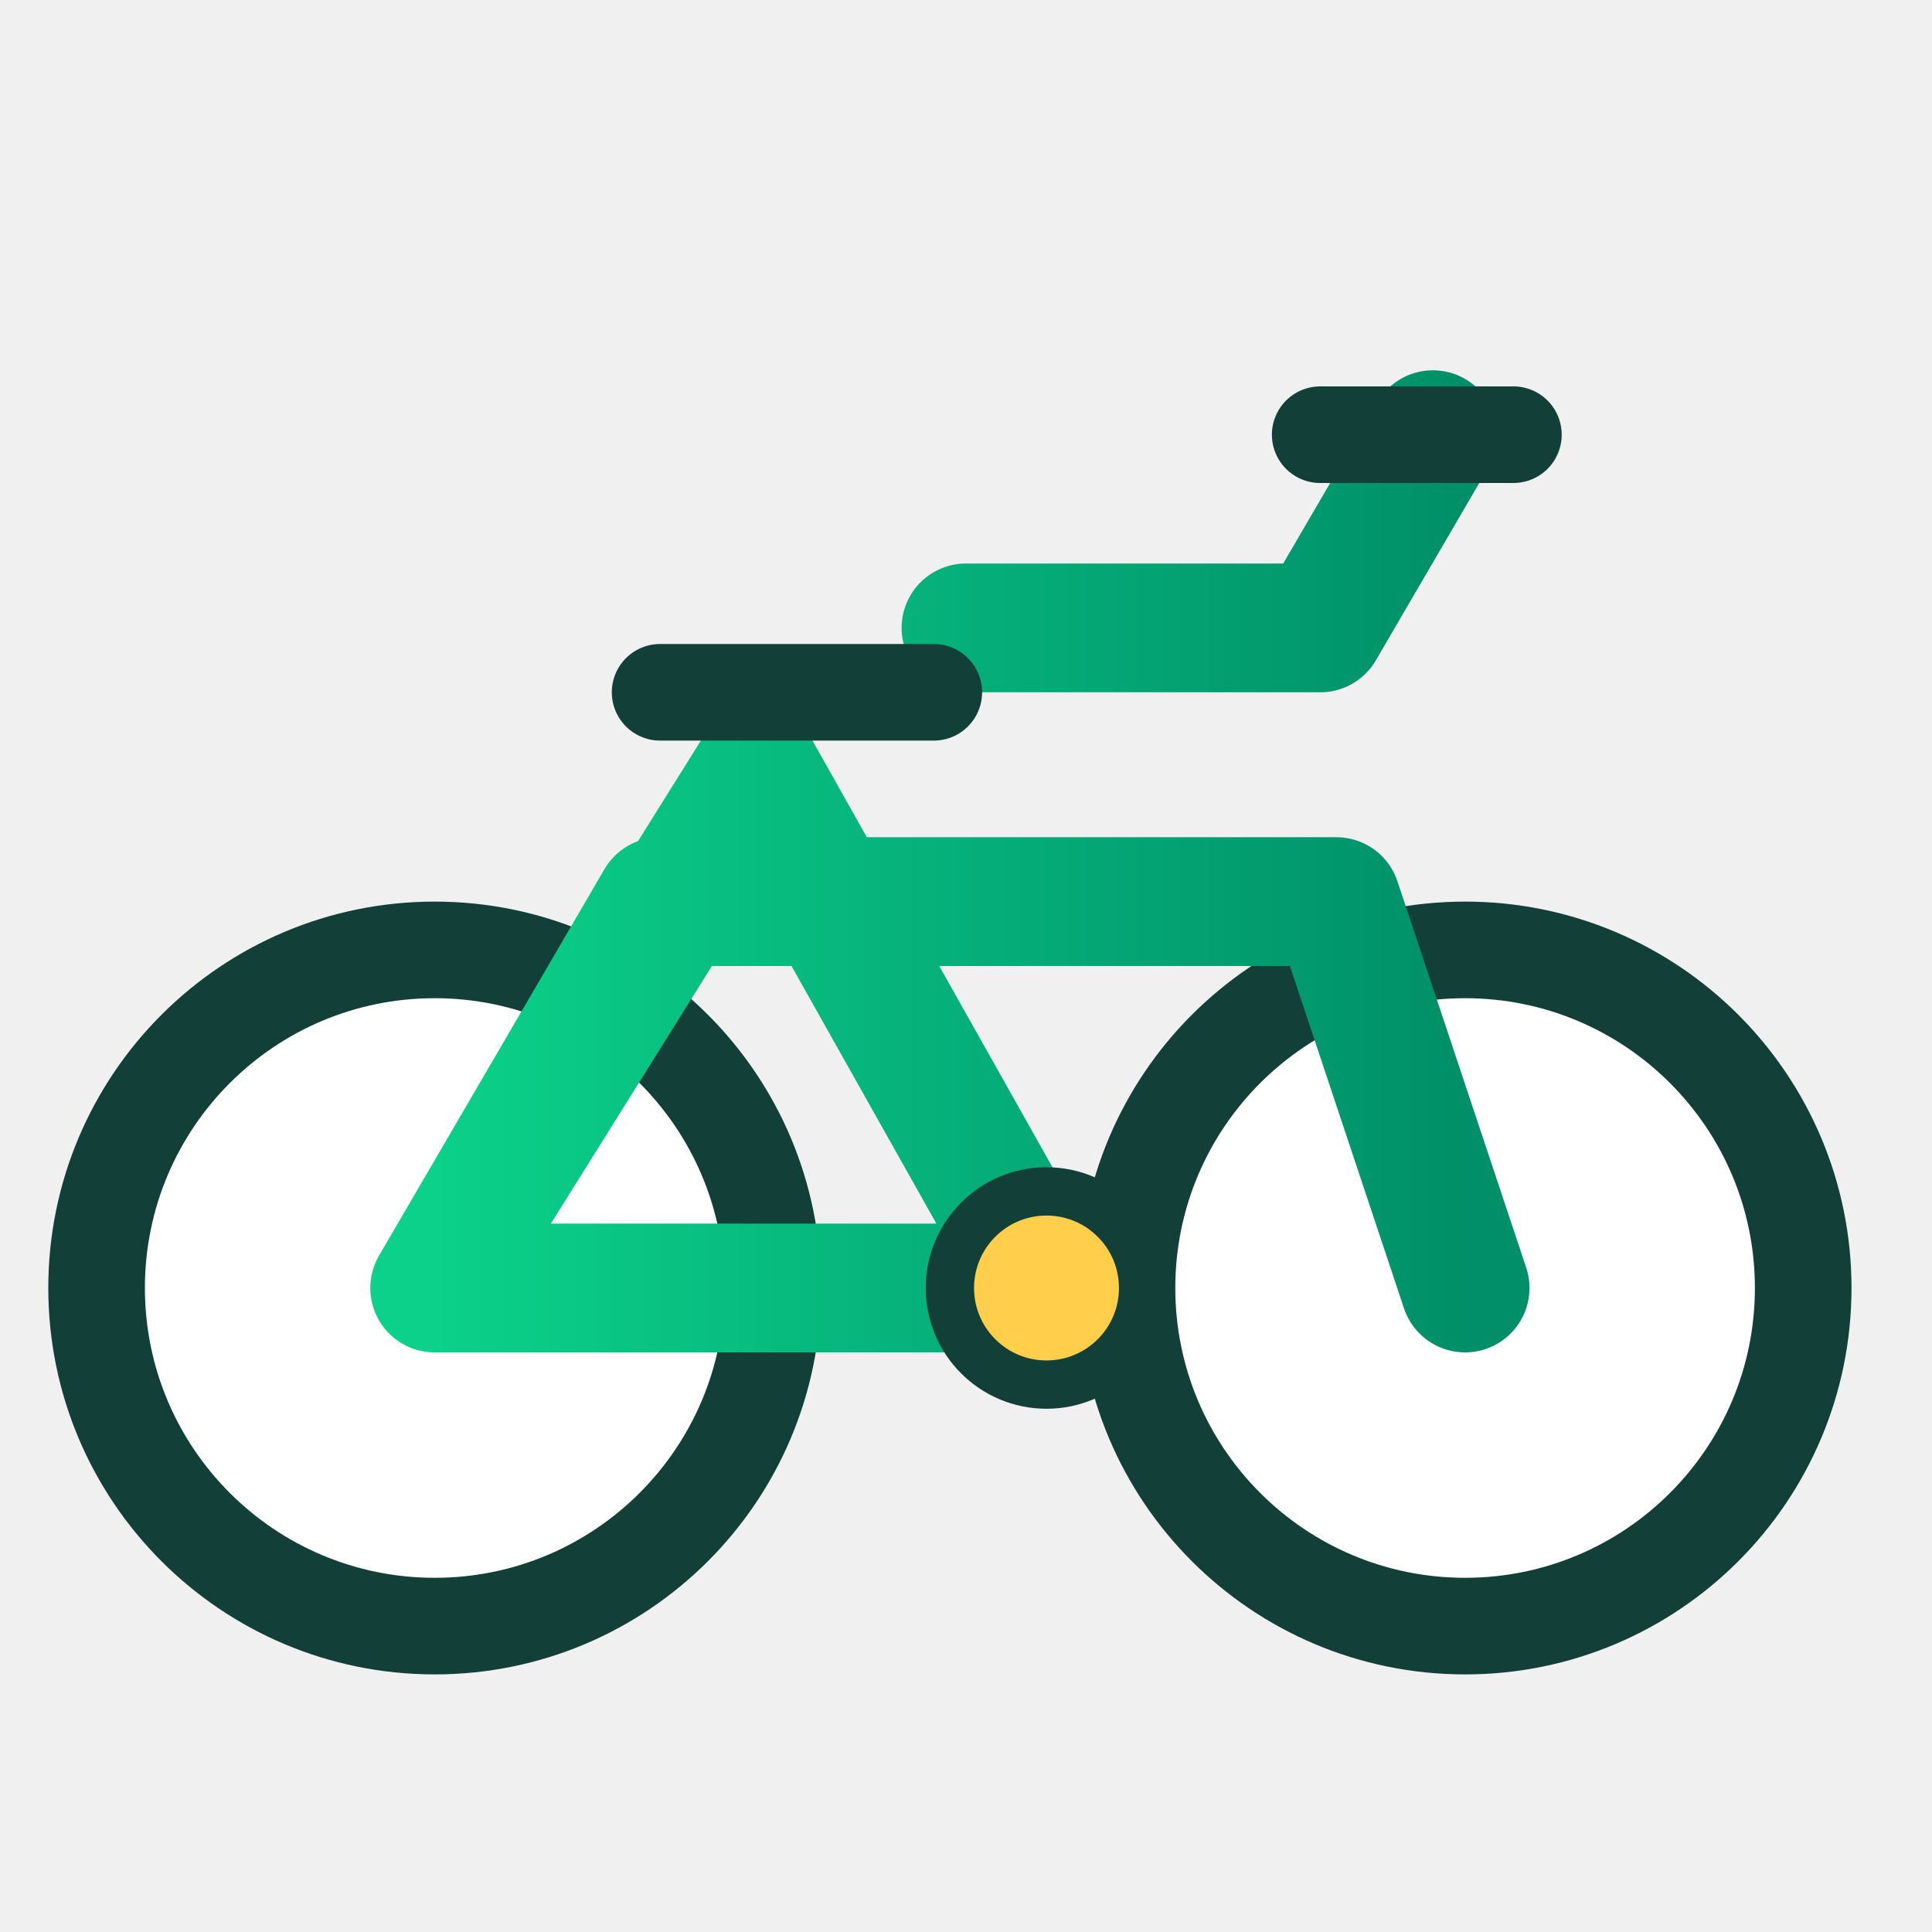
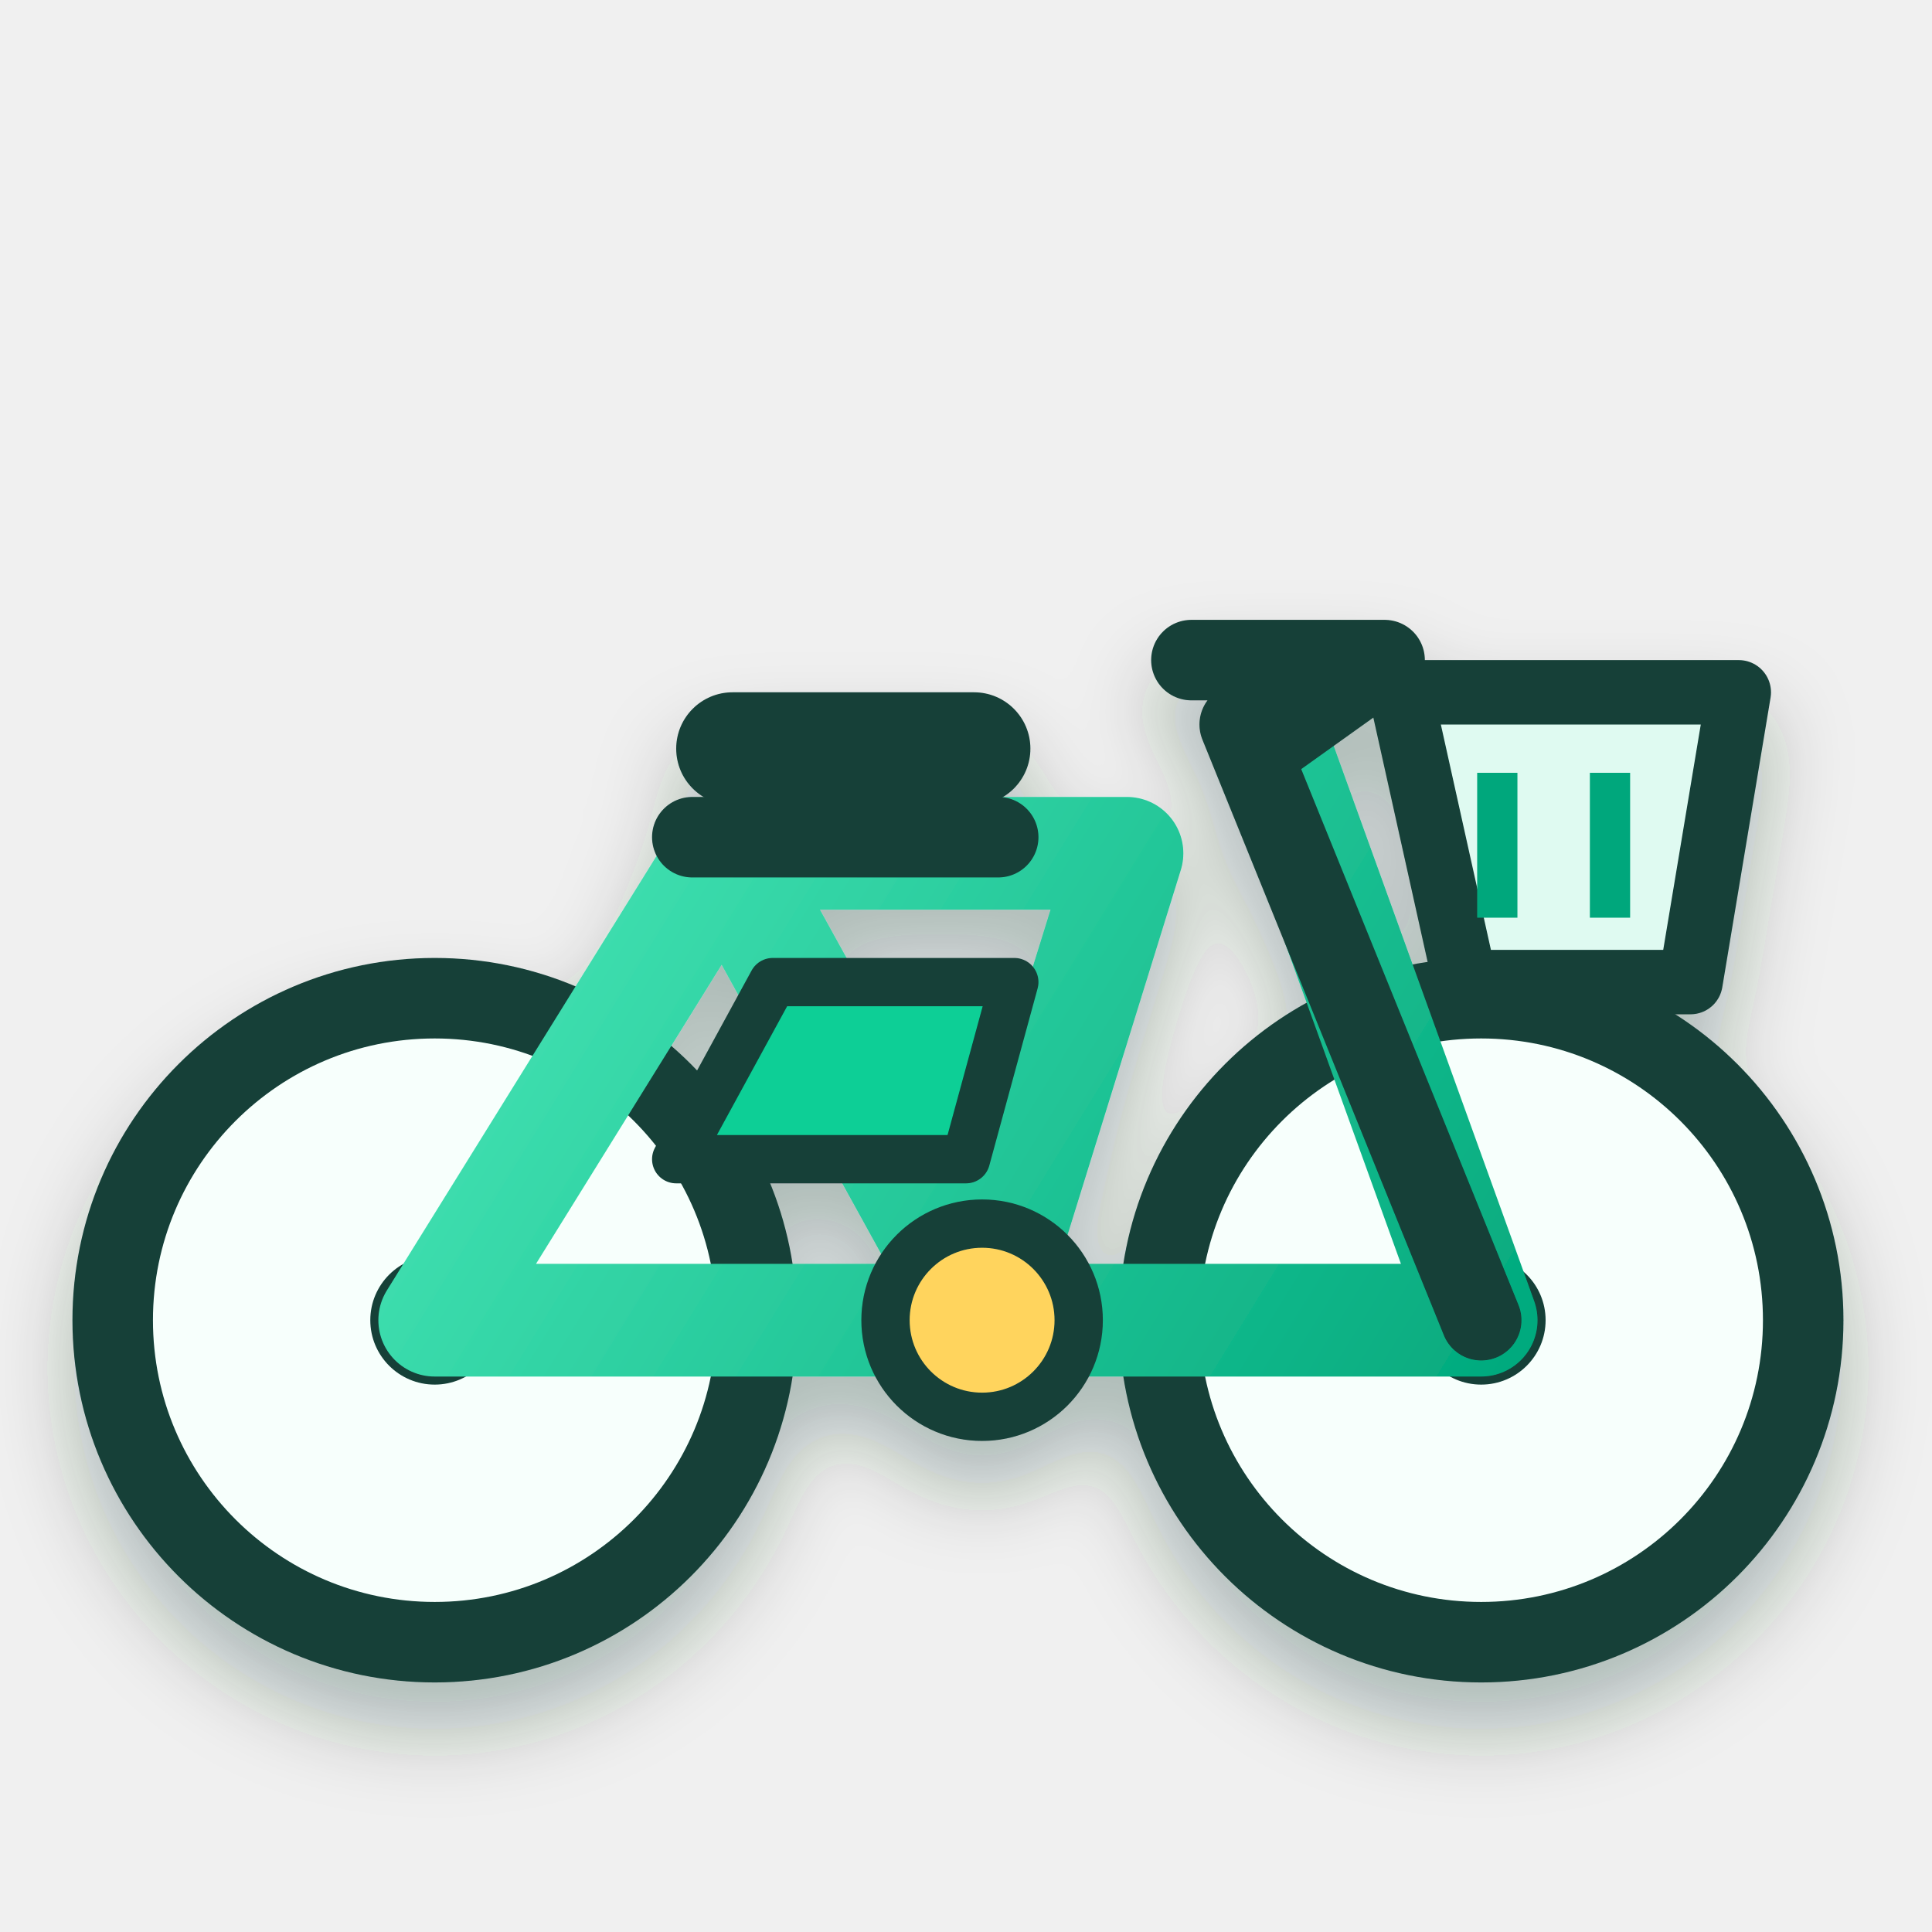
- <svg xmlns="http://www.w3.org/2000/svg" viewBox="0 0 120 120" role="img" aria-label="초록색 따릉이 자전거">
+ <svg xmlns="http://www.w3.org/2000/svg" viewBox="0 0 120 120" role="img" aria-label="민트색 서울 공공자전거">
  <defs>
-     <linearGradient id="g" x1="0" x2="1">
-       <stop stop-color="#0bd18a" />
-       <stop offset="1" stop-color="#008f68" />
+     <linearGradient id="frame" x1="18" y1="40" x2="96" y2="88" gradientUnits="userSpaceOnUse">
+       <stop stop-color="#54f2c1" />
+       <stop offset="1" stop-color="#00a77b" />
    </linearGradient>
+     <filter id="shadow" x="-20%" y="-20%" width="140%" height="150%">
+       <feDropShadow dx="0" dy="3" stdDeviation="2.5" flood-color="#062c25" flood-opacity=".28" />
+     </filter>
  </defs>
-   <circle cx="27" cy="80" r="21" fill="white" stroke="#123f38" stroke-width="6" />
-   <circle cx="91" cy="80" r="21" fill="white" stroke="#123f38" stroke-width="6" />
-   <path d="M27 80 47 48l18 32H27l14-24h42L91 80M60 39h22l7-12" fill="none" stroke="url(#g)" stroke-width="8" stroke-linecap="round" stroke-linejoin="round" />
-   <path d="M41 43h17M82 27h12" stroke="#123f38" stroke-width="6" stroke-linecap="round" />
-   <circle cx="65" cy="80" r="6" fill="#ffce4b" stroke="#123f38" stroke-width="3" />
+   <g filter="url(#shadow)">
+     <circle cx="27" cy="82" r="20" fill="#f7fffc" stroke="#123f38" stroke-width="5" />
+     <circle cx="92" cy="82" r="20" fill="#f7fffc" stroke="#123f38" stroke-width="5" />
+     <circle cx="27" cy="82" r="4" fill="#123f38" />
+     <circle cx="92" cy="82" r="4" fill="#123f38" />
+     <path d="M27 82 45 53h25l-9 29H27l18-29 16 29 31 0-13-36" fill="none" stroke="url(#frame)" stroke-width="7" stroke-linecap="round" stroke-linejoin="round" />
+     <path d="M43 52h19M74 41h12l-7 5M77 45l15 37" fill="none" stroke="#123f38" stroke-width="5" stroke-linecap="round" stroke-linejoin="round" />
+     <path d="M87 43h21l-3 18H91z" fill="#dffaf1" stroke="#123f38" stroke-width="4" stroke-linejoin="round" />
+     <path d="M93 48v9M100 48v9" stroke="#00a77b" stroke-width="2.5" />
+     <rect x="42" y="43" width="22" height="7" rx="3.5" fill="#123f38" />
+     <path d="M48 61h15l-3 11H42z" fill="#0bcf96" stroke="#123f38" stroke-width="3" stroke-linejoin="round" />
+     <circle cx="61" cy="82" r="6" fill="#ffd45d" stroke="#123f38" stroke-width="3" />
+   </g>
</svg>
